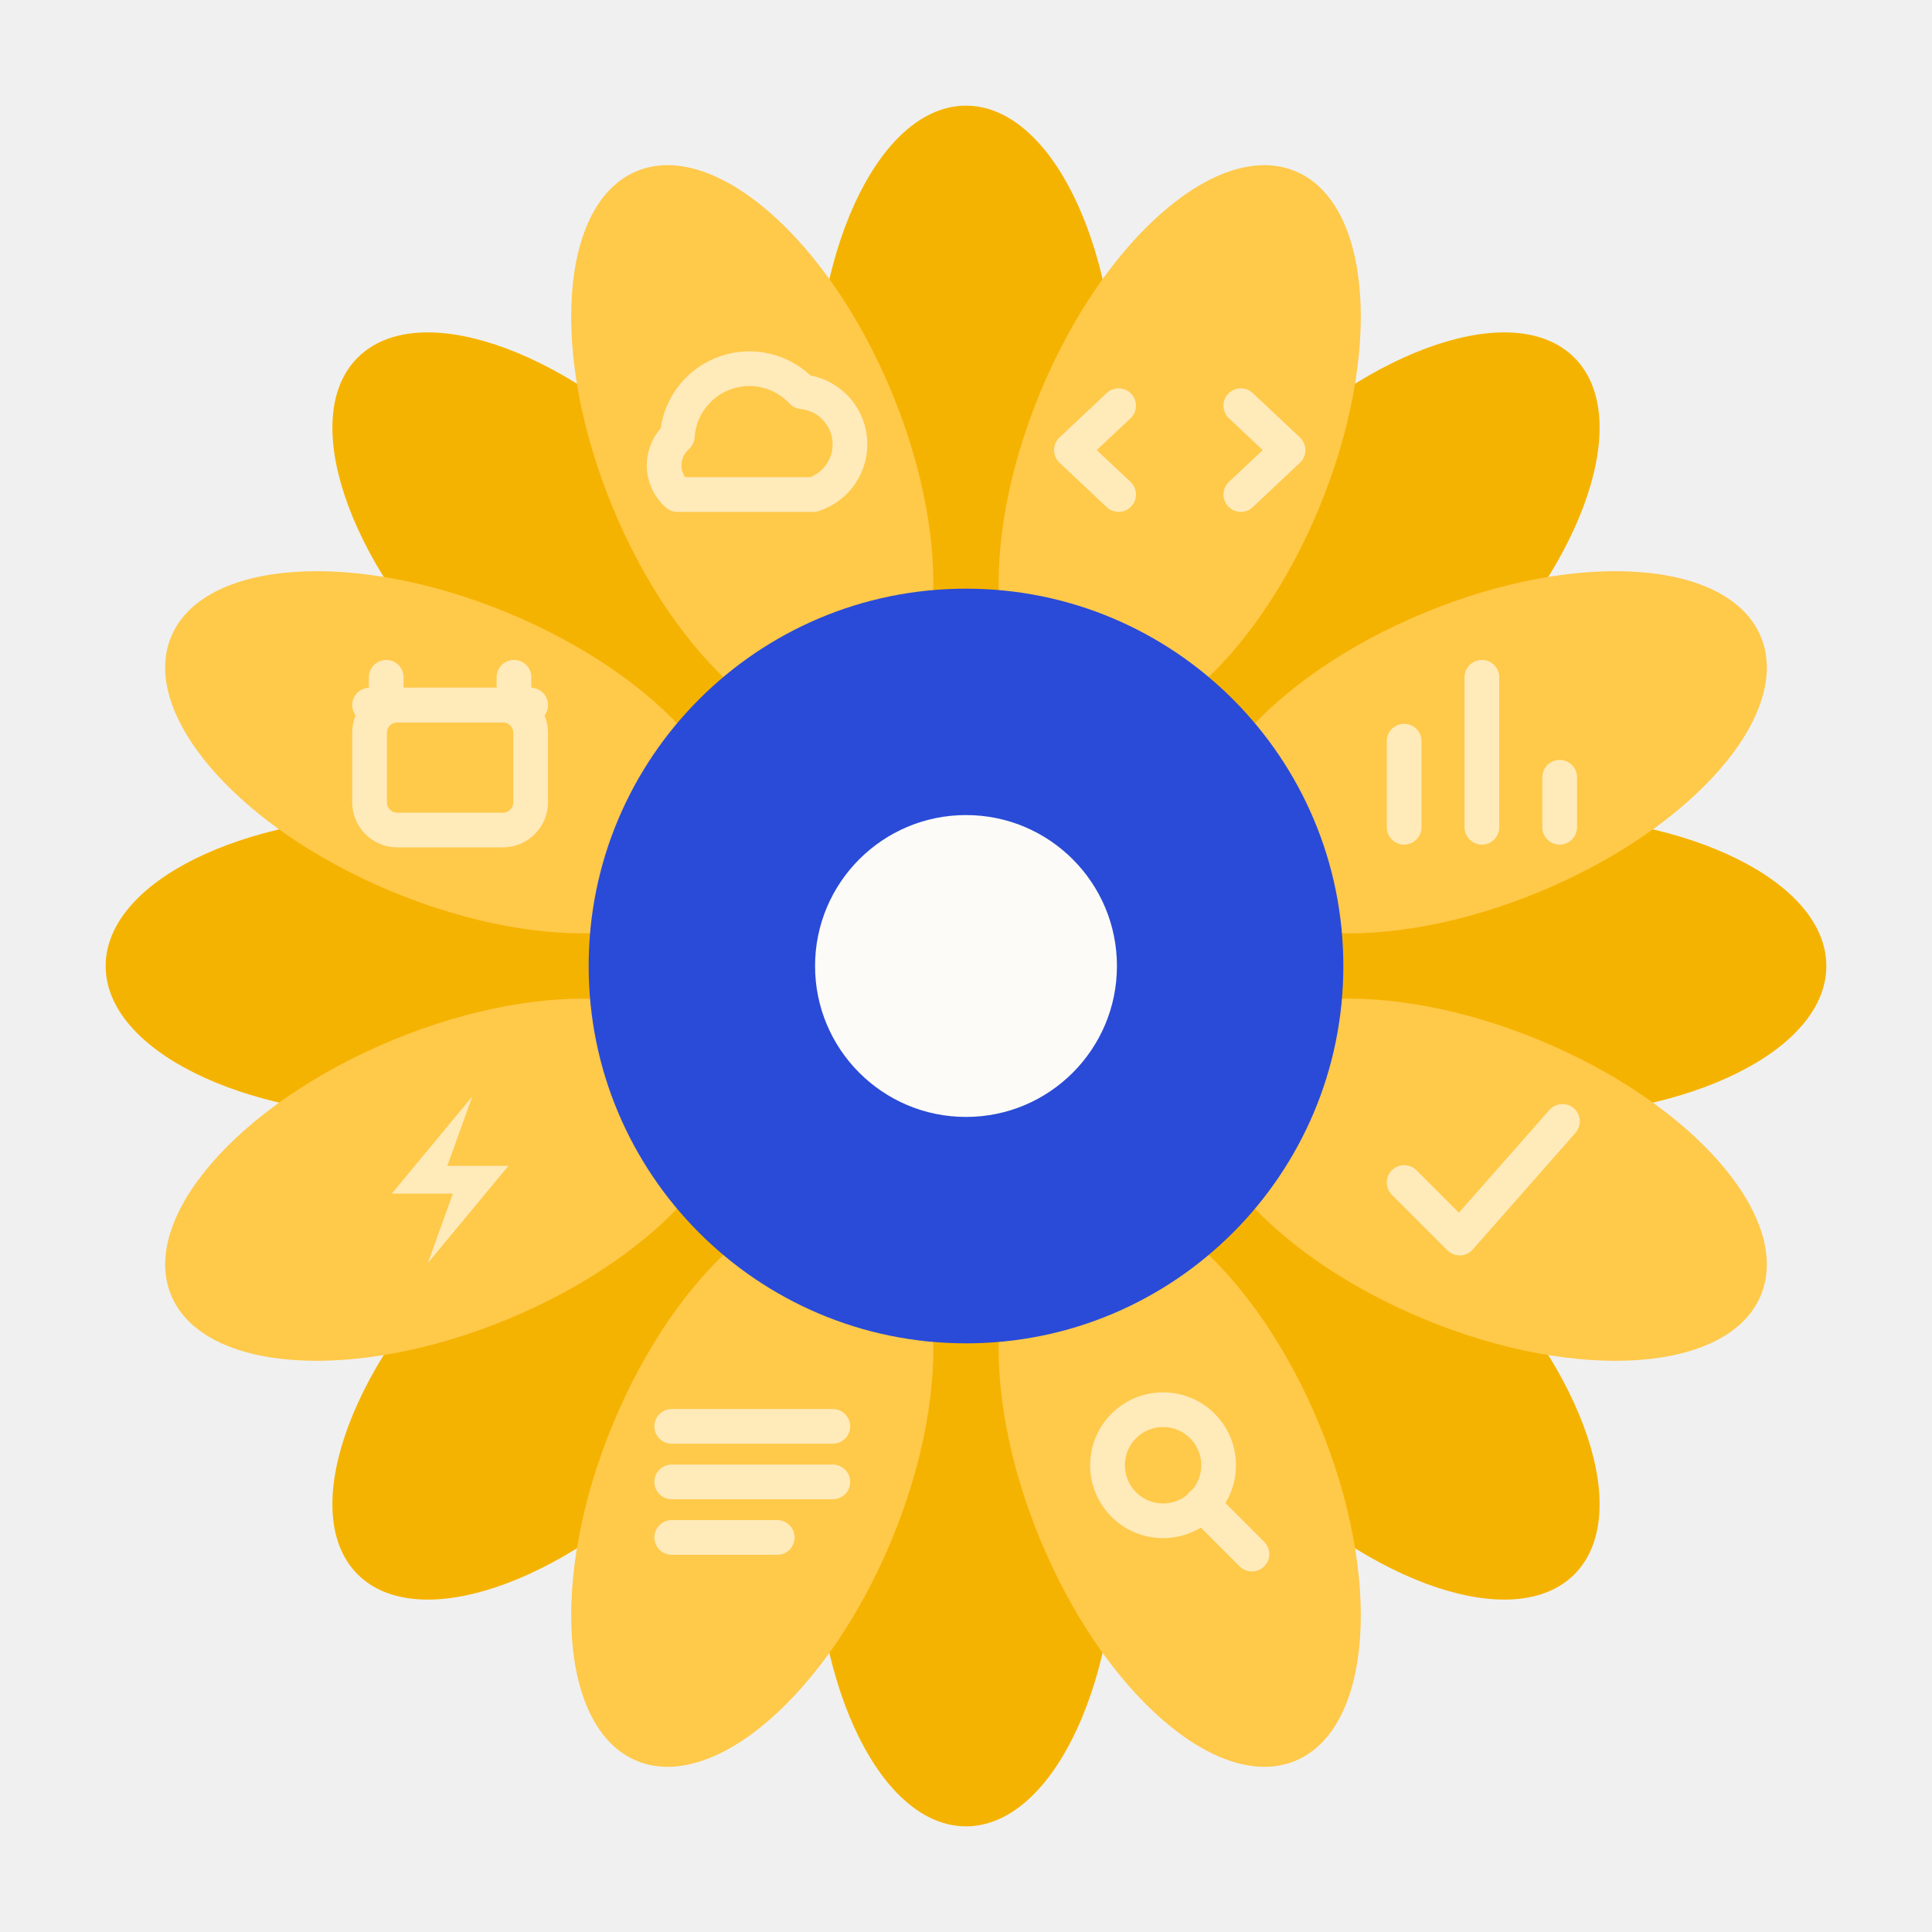
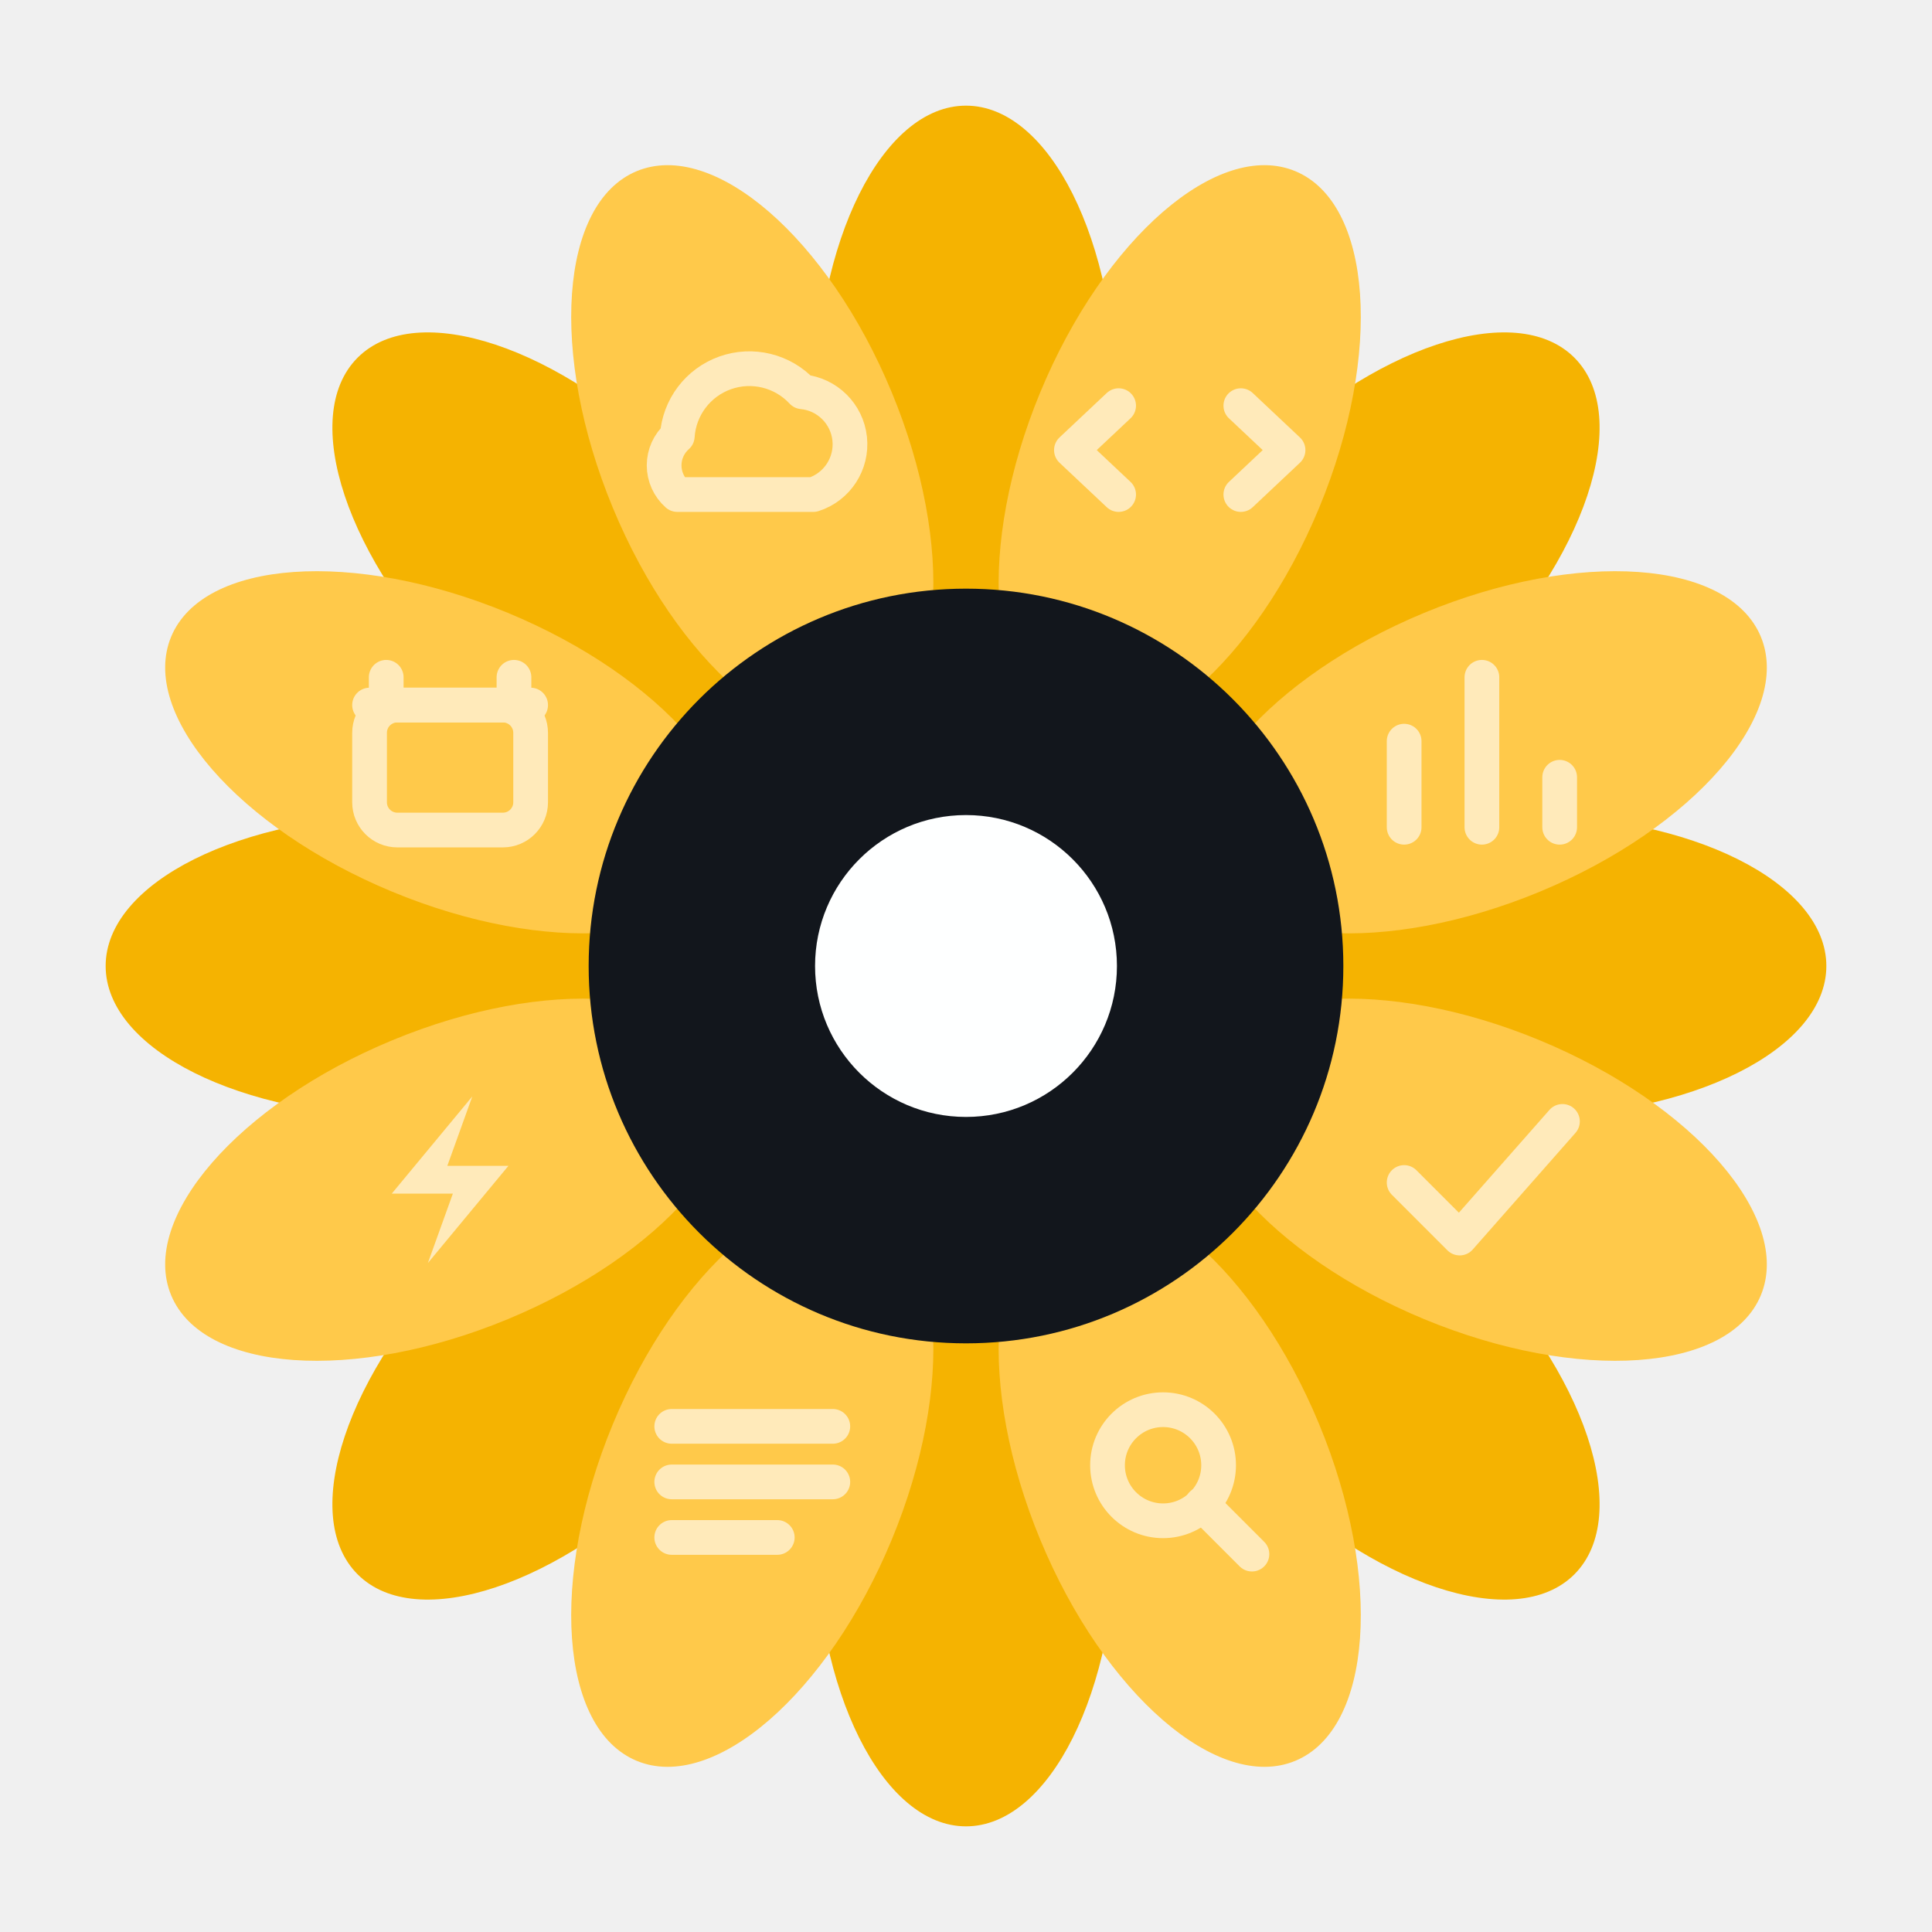
<svg xmlns="http://www.w3.org/2000/svg" viewBox="0 0 64 64" role="img" aria-label="APPraforgó">
  <defs>
    <ellipse id="p" cx="32" cy="13.5" rx="5" ry="10" />
  </defs>
  <g fill="#F5B301">
    <use href="#p" />
    <use href="#p" transform="rotate(45 32 32)" />
    <use href="#p" transform="rotate(90 32 32)" />
    <use href="#p" transform="rotate(135 32 32)" />
    <use href="#p" transform="rotate(180 32 32)" />
    <use href="#p" transform="rotate(225 32 32)" />
    <use href="#p" transform="rotate(270 32 32)" />
    <use href="#p" transform="rotate(315 32 32)" />
  </g>
  <g fill="#FFC94A">
    <use href="#p" transform="rotate(22.5 32 32)" />
    <use href="#p" transform="rotate(67.5 32 32)" />
    <use href="#p" transform="rotate(112.5 32 32)" />
    <use href="#p" transform="rotate(157.5 32 32)" />
    <use href="#p" transform="rotate(202.5 32 32)" />
    <use href="#p" transform="rotate(247.5 32 32)" />
    <use href="#p" transform="rotate(292.5 32 32)" />
    <use href="#p" transform="rotate(337.5 32 32)" />
  </g>
  <g opacity="0.62">
    <g transform="translate(39.08 14.91) scale(0.92)">
      <path d="M-2.2 -1.6 -3.9 0 -2.2 1.6 M2.2 -1.6 3.9 0 2.2 1.6" fill="none" stroke="#FFFFFF" stroke-width="1.25" stroke-linecap="round" stroke-linejoin="round" />
    </g>
    <g transform="translate(49.09 24.92) scale(0.92)">
      <path d="M-2.8 2.7 -2.8 -0.4 M0 2.7 0 -2.7 M2.8 2.7 2.8 0.9" fill="none" stroke="#FFFFFF" stroke-width="1.25" stroke-linecap="round" stroke-linejoin="round" />
    </g>
    <g transform="translate(49.09 39.08) scale(0.92)">
      <path d="M-2.8 0.1 -0.8 2.1 2.9 -2.1" fill="none" stroke="#FFFFFF" stroke-width="1.25" stroke-linecap="round" stroke-linejoin="round" />
    </g>
    <g transform="translate(39.08 49.09) scale(0.92)">
      <circle cx="-0.6" cy="-0.6" r="2" fill="none" stroke="#FFFFFF" stroke-width="1.25" stroke-linecap="round" stroke-linejoin="round" />
      <path d="M2.6 2.6 0.8 0.8" fill="none" stroke="#FFFFFF" stroke-width="1.25" stroke-linecap="round" stroke-linejoin="round" />
    </g>
    <g transform="translate(24.92 49.09) scale(0.92)">
      <path d="M-2.9 -2 2.9 -2 M-2.9 0 2.9 0 M-2.9 2 0.9 2" fill="none" stroke="#FFFFFF" stroke-width="1.25" stroke-linecap="round" stroke-linejoin="round" />
    </g>
    <g transform="translate(14.91 39.08) scale(0.92)">
      <path d="M0.8 -3 -2.1 0.5 0.1 0.5 -0.8 3 2.1 -0.5 -0.1 -0.5 Z" fill="#FFFFFF" />
    </g>
    <g transform="translate(14.91 24.92) scale(0.92)">
      <rect x="-2.9" y="-1.7" width="5.8" height="4.5" rx="1" fill="none" stroke="#FFFFFF" stroke-width="1.25" stroke-linecap="round" stroke-linejoin="round" />
      <path d="M-2.9 -1.7 2.9 -1.7 M-2.3 -2.7 -2.3 -1.7 M2.3 -2.7 2.3 -1.7" fill="none" stroke="#FFFFFF" stroke-width="1.25" stroke-linecap="round" stroke-linejoin="round" />
    </g>
    <g transform="translate(24.92 14.91) scale(0.92)">
      <path d="M-2.7 1.6 H2.2 A1.9 1.9 0 0 0 1.8 -2.1 A2.6 2.6 0 0 0 -2.7 -0.5 A1.4 1.4 0 0 0 -2.7 1.6 Z" fill="none" stroke="#FFFFFF" stroke-width="1.25" stroke-linecap="round" stroke-linejoin="round" />
    </g>
  </g>
-   <circle cx="32" cy="32" r="12.5" fill="#2A4BD7" />
-   <circle cx="32" cy="32" r="5" fill="#FCFBF7" />
+   <circle cx="32" cy="32" r="12.5" fill="#12161C" />
+   <circle cx="32" cy="32" r="5" fill="#FEFFFF" />
</svg>
